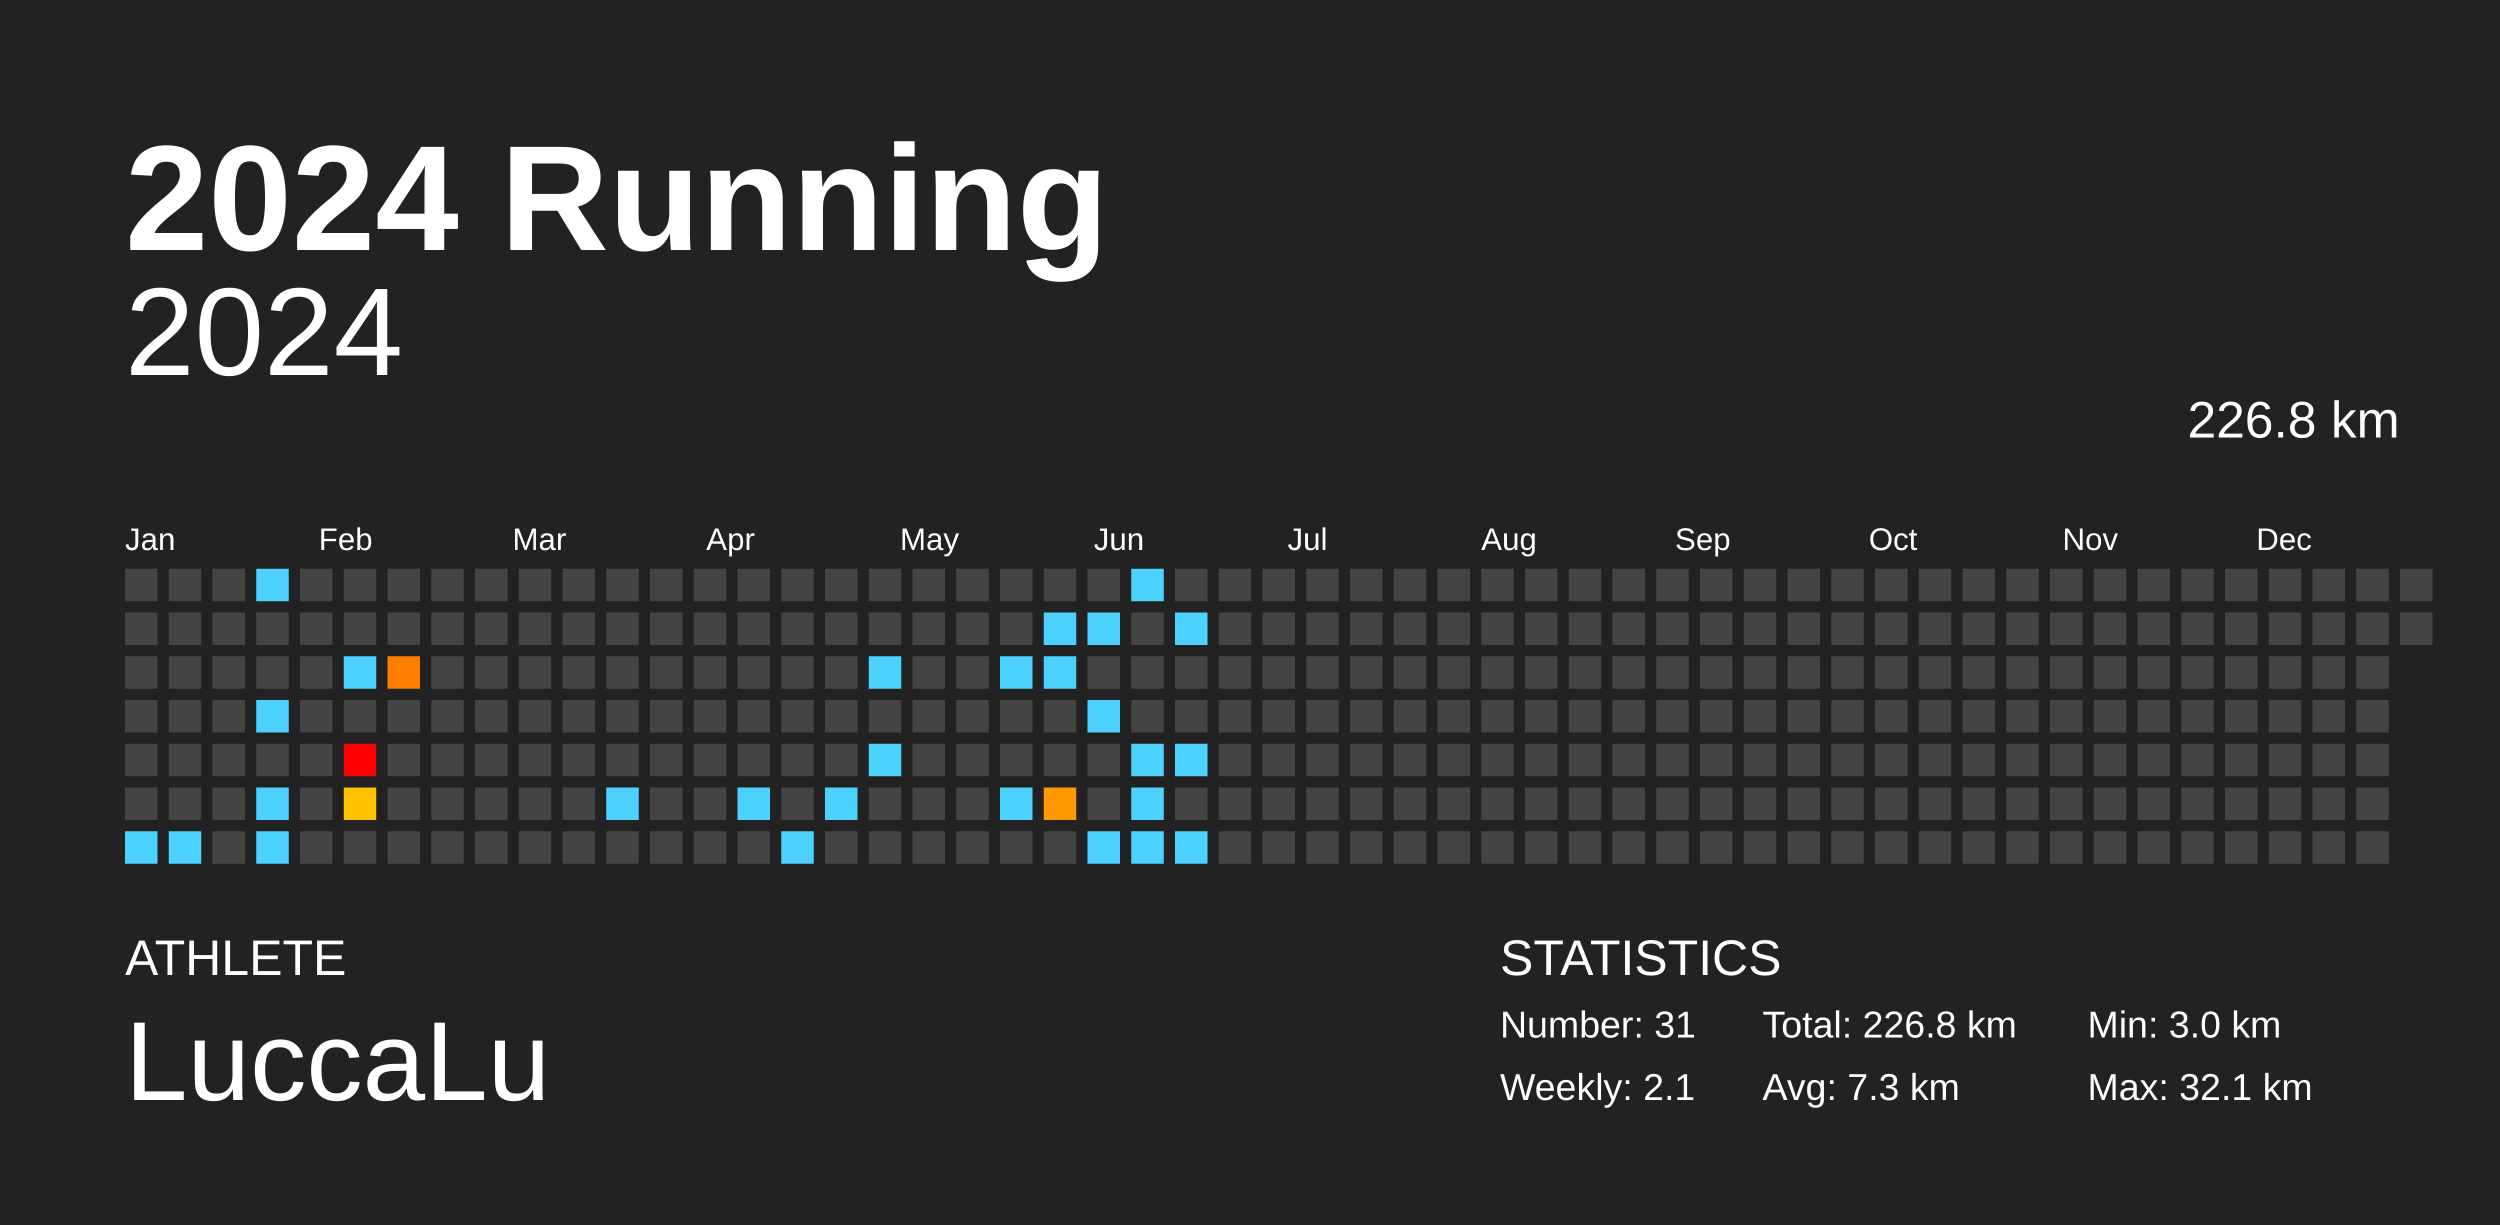
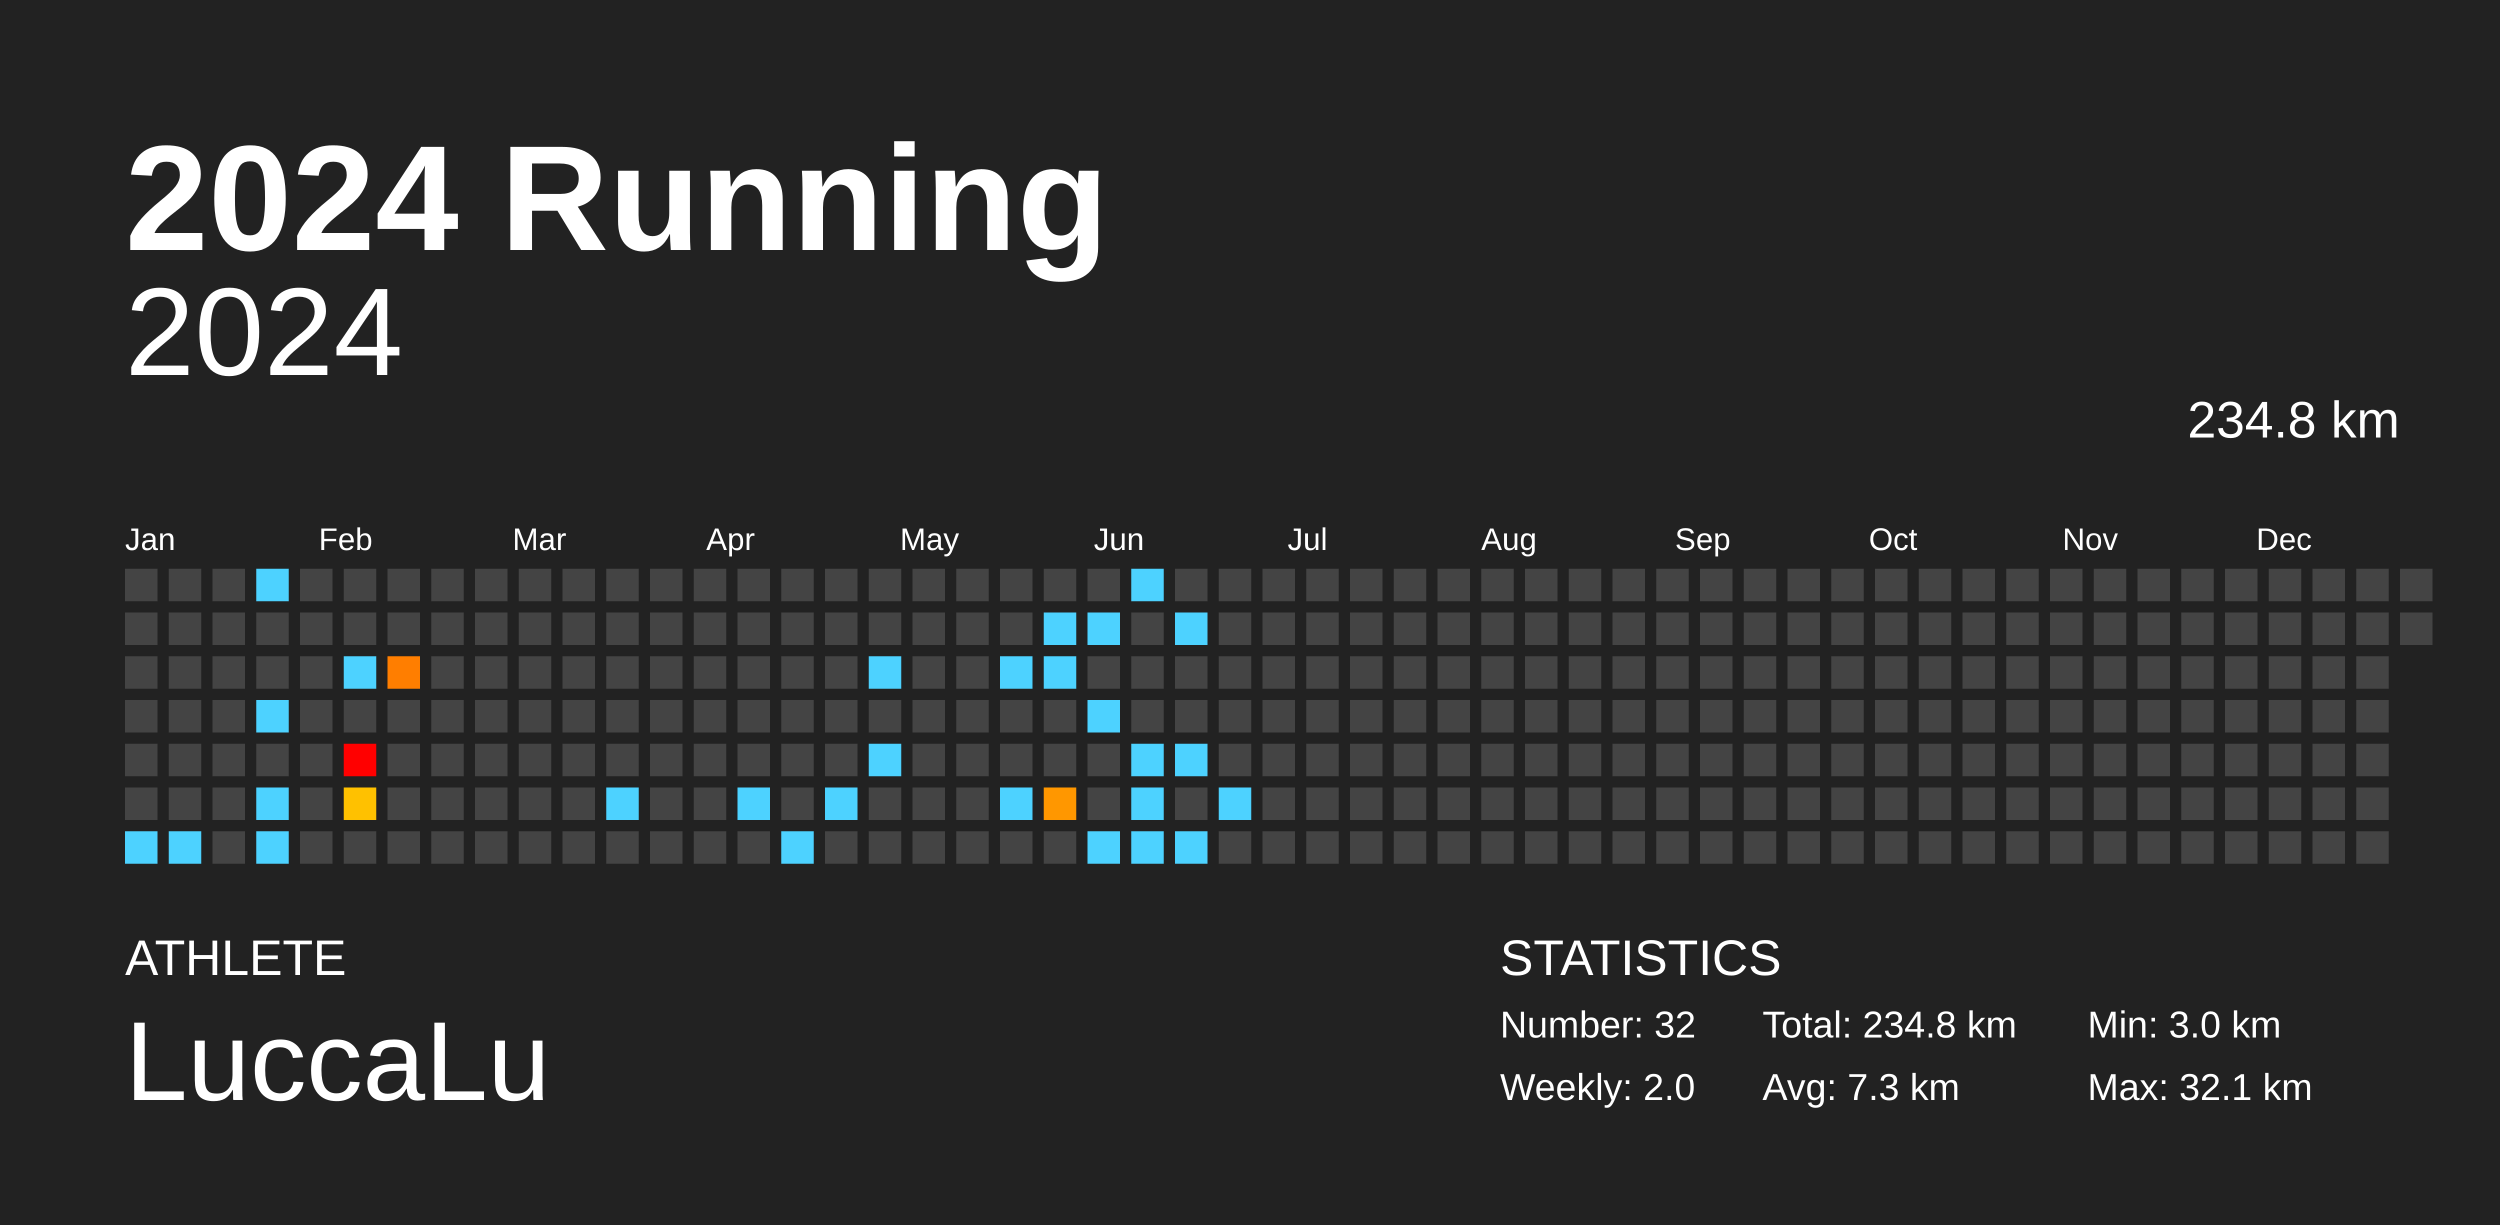
<svg xmlns="http://www.w3.org/2000/svg" baseProfile="full" height="98mm" version="1.1" viewBox="0,0,200,98" width="200mm">
  <defs />
  <rect fill="#222222" height="98" width="200" x="0" y="0" />
  <text fill="#FFFFFF" style="font-size:12px; font-family:Arial; font-weight:bold;" x="10" y="20">2024 Running</text>
  <text fill="#FFFFFF" style="font-size:4px; font-family:Arial" x="10" y="78">ATHLETE</text>
  <text fill="#FFFFFF" style="font-size:9px; font-family:Arial" x="10" y="88">LuccaLu</text>
  <text fill="#FFFFFF" style="font-size:4px; font-family:Arial" x="120" y="78">STATISTICS</text>
-   <text fill="#FFFFFF" style="font-size:3px; font-family:Arial" x="120" y="83">Number: 31</text>
-   <text fill="#FFFFFF" style="font-size:3px; font-family:Arial" x="120" y="88">Weekly: 2.1</text>
-   <text fill="#FFFFFF" style="font-size:3px; font-family:Arial" x="141" y="83">Total: 226.8 km</text>
+   <text fill="#FFFFFF" style="font-size:3px; font-family:Arial" x="120" y="83">Number: 32</text>
+   <text fill="#FFFFFF" style="font-size:3px; font-family:Arial" x="120" y="88">Weekly: 2.0</text>
+   <text fill="#FFFFFF" style="font-size:3px; font-family:Arial" x="141" y="83">Total: 234.8 km</text>
  <text fill="#FFFFFF" style="font-size:3px; font-family:Arial" x="141" y="88">Avg: 7.3 km</text>
  <text fill="#FFFFFF" style="font-size:3px; font-family:Arial" x="167" y="83">Min: 3.0 km</text>
  <text fill="#FFFFFF" style="font-size:3px; font-family:Arial" x="167" y="88">Max: 32.1 km</text>
  <text alignment-baseline="hanging" fill="#FFFFFF" style="font-size:10.0px; font-family:Arial;" x="10" y="30">2024</text>
-   <text alignment-baseline="hanging" fill="#FFFFFF" style="font-size:4.125px; font-family:Arial;" x="175" y="35">226.8 km</text>
+   <text alignment-baseline="hanging" fill="#FFFFFF" style="font-size:4.125px; font-family:Arial;" x="175" y="35">234.8 km</text>
  <text fill="#FFFFFF" style="font-size:2.5px; font-family:Arial" x="10.0" y="44">Jan</text>
  <text fill="#FFFFFF" style="font-size:2.5px; font-family:Arial" x="25.5" y="44">Feb</text>
  <text fill="#FFFFFF" style="font-size:2.5px; font-family:Arial" x="41.0" y="44">Mar</text>
  <text fill="#FFFFFF" style="font-size:2.5px; font-family:Arial" x="56.5" y="44">Apr</text>
  <text fill="#FFFFFF" style="font-size:2.5px; font-family:Arial" x="72.0" y="44">May</text>
  <text fill="#FFFFFF" style="font-size:2.5px; font-family:Arial" x="87.5" y="44">Jun</text>
  <text fill="#FFFFFF" style="font-size:2.5px; font-family:Arial" x="103.0" y="44">Jul</text>
  <text fill="#FFFFFF" style="font-size:2.5px; font-family:Arial" x="118.5" y="44">Aug</text>
  <text fill="#FFFFFF" style="font-size:2.5px; font-family:Arial" x="134.0" y="44">Sep</text>
  <text fill="#FFFFFF" style="font-size:2.5px; font-family:Arial" x="149.5" y="44">Oct</text>
  <text fill="#FFFFFF" style="font-size:2.5px; font-family:Arial" x="165.0" y="44">Nov</text>
  <text fill="#FFFFFF" style="font-size:2.5px; font-family:Arial" x="180.5" y="44">Dec</text>
  <rect fill="#444444" height="2.6" width="2.6" x="10.0" y="45.5" />
  <rect fill="#444444" height="2.6" width="2.6" x="10.0" y="49.0" />
  <rect fill="#444444" height="2.6" width="2.6" x="10.0" y="52.5" />
  <rect fill="#444444" height="2.6" width="2.6" x="10.0" y="56.0" />
  <rect fill="#444444" height="2.6" width="2.6" x="10.0" y="59.5" />
  <rect fill="#444444" height="2.6" width="2.6" x="10.0" y="63.0" />
  <rect fill="#4dd2ff" height="2.6" width="2.6" x="10.0" y="66.5" />
  <rect fill="#444444" height="2.6" width="2.6" x="13.5" y="45.5" />
  <rect fill="#444444" height="2.6" width="2.6" x="13.5" y="49.0" />
  <rect fill="#444444" height="2.6" width="2.6" x="13.5" y="52.5" />
  <rect fill="#444444" height="2.6" width="2.6" x="13.5" y="56.0" />
  <rect fill="#444444" height="2.6" width="2.6" x="13.5" y="59.5" />
  <rect fill="#444444" height="2.6" width="2.6" x="13.5" y="63.0" />
  <rect fill="#4dd2ff" height="2.6" width="2.6" x="13.5" y="66.5" />
  <rect fill="#444444" height="2.6" width="2.6" x="17.0" y="45.5" />
  <rect fill="#444444" height="2.6" width="2.6" x="17.0" y="49.0" />
  <rect fill="#444444" height="2.6" width="2.6" x="17.0" y="52.5" />
  <rect fill="#444444" height="2.6" width="2.6" x="17.0" y="56.0" />
  <rect fill="#444444" height="2.6" width="2.6" x="17.0" y="59.5" />
  <rect fill="#444444" height="2.6" width="2.6" x="17.0" y="63.0" />
  <rect fill="#444444" height="2.6" width="2.6" x="17.0" y="66.5" />
  <rect fill="#4dd2ff" height="2.6" width="2.6" x="20.5" y="45.5" />
  <rect fill="#444444" height="2.6" width="2.6" x="20.5" y="49.0" />
  <rect fill="#444444" height="2.6" width="2.6" x="20.5" y="52.5" />
  <rect fill="#4dd2ff" height="2.6" width="2.6" x="20.5" y="56.0" />
  <rect fill="#444444" height="2.6" width="2.6" x="20.5" y="59.5" />
  <rect fill="#4dd2ff" height="2.6" width="2.6" x="20.5" y="63.0" />
  <rect fill="#4dd2ff" height="2.6" width="2.6" x="20.5" y="66.5" />
  <rect fill="#444444" height="2.6" width="2.6" x="24.0" y="45.5" />
  <rect fill="#444444" height="2.6" width="2.6" x="24.0" y="49.0" />
  <rect fill="#444444" height="2.6" width="2.6" x="24.0" y="52.5" />
  <rect fill="#444444" height="2.6" width="2.6" x="24.0" y="56.0" />
  <rect fill="#444444" height="2.6" width="2.6" x="24.0" y="59.5" />
  <rect fill="#444444" height="2.6" width="2.6" x="24.0" y="63.0" />
  <rect fill="#444444" height="2.6" width="2.6" x="24.0" y="66.5" />
  <rect fill="#444444" height="2.6" width="2.6" x="27.5" y="45.5" />
  <rect fill="#444444" height="2.6" width="2.6" x="27.5" y="49.0" />
  <rect fill="#4dd2ff" height="2.6" width="2.6" x="27.5" y="52.5" />
  <rect fill="#444444" height="2.6" width="2.6" x="27.5" y="56.0" />
  <rect fill="red" height="2.6" width="2.6" x="27.5" y="59.5" />
  <rect fill="#ffc100" height="2.6" width="2.6" x="27.5" y="63.0" />
  <rect fill="#444444" height="2.6" width="2.6" x="27.5" y="66.5" />
  <rect fill="#444444" height="2.6" width="2.6" x="31.0" y="45.5" />
  <rect fill="#444444" height="2.6" width="2.6" x="31.0" y="49.0" />
  <rect fill="#ff7e00" height="2.6" width="2.6" x="31.0" y="52.5" />
  <rect fill="#444444" height="2.6" width="2.6" x="31.0" y="56.0" />
  <rect fill="#444444" height="2.6" width="2.6" x="31.0" y="59.5" />
  <rect fill="#444444" height="2.6" width="2.6" x="31.0" y="63.0" />
  <rect fill="#444444" height="2.6" width="2.6" x="31.0" y="66.5" />
  <rect fill="#444444" height="2.6" width="2.6" x="34.5" y="45.5" />
  <rect fill="#444444" height="2.6" width="2.6" x="34.5" y="49.0" />
  <rect fill="#444444" height="2.6" width="2.6" x="34.5" y="52.5" />
  <rect fill="#444444" height="2.6" width="2.6" x="34.5" y="56.0" />
  <rect fill="#444444" height="2.6" width="2.6" x="34.5" y="59.5" />
  <rect fill="#444444" height="2.6" width="2.6" x="34.5" y="63.0" />
  <rect fill="#444444" height="2.6" width="2.6" x="34.5" y="66.5" />
  <rect fill="#444444" height="2.6" width="2.6" x="38.0" y="45.5" />
  <rect fill="#444444" height="2.6" width="2.6" x="38.0" y="49.0" />
  <rect fill="#444444" height="2.6" width="2.6" x="38.0" y="52.5" />
  <rect fill="#444444" height="2.6" width="2.6" x="38.0" y="56.0" />
  <rect fill="#444444" height="2.6" width="2.6" x="38.0" y="59.5" />
  <rect fill="#444444" height="2.6" width="2.6" x="38.0" y="63.0" />
  <rect fill="#444444" height="2.6" width="2.6" x="38.0" y="66.5" />
  <rect fill="#444444" height="2.6" width="2.6" x="41.5" y="45.5" />
  <rect fill="#444444" height="2.6" width="2.6" x="41.5" y="49.0" />
  <rect fill="#444444" height="2.6" width="2.6" x="41.5" y="52.5" />
  <rect fill="#444444" height="2.6" width="2.6" x="41.5" y="56.0" />
  <rect fill="#444444" height="2.6" width="2.6" x="41.5" y="59.5" />
  <rect fill="#444444" height="2.6" width="2.6" x="41.5" y="63.0" />
  <rect fill="#444444" height="2.6" width="2.6" x="41.5" y="66.5" />
  <rect fill="#444444" height="2.6" width="2.6" x="45.0" y="45.5" />
  <rect fill="#444444" height="2.6" width="2.6" x="45.0" y="49.0" />
  <rect fill="#444444" height="2.6" width="2.6" x="45.0" y="52.5" />
  <rect fill="#444444" height="2.6" width="2.6" x="45.0" y="56.0" />
  <rect fill="#444444" height="2.6" width="2.6" x="45.0" y="59.5" />
  <rect fill="#444444" height="2.6" width="2.6" x="45.0" y="63.0" />
  <rect fill="#444444" height="2.6" width="2.6" x="45.0" y="66.5" />
  <rect fill="#444444" height="2.6" width="2.6" x="48.5" y="45.5" />
  <rect fill="#444444" height="2.6" width="2.6" x="48.5" y="49.0" />
  <rect fill="#444444" height="2.6" width="2.6" x="48.5" y="52.5" />
  <rect fill="#444444" height="2.6" width="2.6" x="48.5" y="56.0" />
  <rect fill="#444444" height="2.6" width="2.6" x="48.5" y="59.5" />
  <rect fill="#4dd2ff" height="2.6" width="2.6" x="48.5" y="63.0" />
  <rect fill="#444444" height="2.6" width="2.6" x="48.5" y="66.5" />
  <rect fill="#444444" height="2.6" width="2.6" x="52.0" y="45.5" />
  <rect fill="#444444" height="2.6" width="2.6" x="52.0" y="49.0" />
  <rect fill="#444444" height="2.6" width="2.6" x="52.0" y="52.5" />
  <rect fill="#444444" height="2.6" width="2.6" x="52.0" y="56.0" />
  <rect fill="#444444" height="2.6" width="2.6" x="52.0" y="59.5" />
  <rect fill="#444444" height="2.6" width="2.6" x="52.0" y="63.0" />
  <rect fill="#444444" height="2.6" width="2.6" x="52.0" y="66.5" />
  <rect fill="#444444" height="2.6" width="2.6" x="55.5" y="45.5" />
  <rect fill="#444444" height="2.6" width="2.6" x="55.5" y="49.0" />
  <rect fill="#444444" height="2.6" width="2.6" x="55.5" y="52.5" />
  <rect fill="#444444" height="2.6" width="2.6" x="55.5" y="56.0" />
  <rect fill="#444444" height="2.6" width="2.6" x="55.5" y="59.5" />
  <rect fill="#444444" height="2.6" width="2.6" x="55.5" y="63.0" />
  <rect fill="#444444" height="2.6" width="2.6" x="55.5" y="66.5" />
  <rect fill="#444444" height="2.6" width="2.6" x="59.0" y="45.5" />
  <rect fill="#444444" height="2.6" width="2.6" x="59.0" y="49.0" />
  <rect fill="#444444" height="2.6" width="2.6" x="59.0" y="52.5" />
  <rect fill="#444444" height="2.6" width="2.6" x="59.0" y="56.0" />
  <rect fill="#444444" height="2.6" width="2.6" x="59.0" y="59.5" />
  <rect fill="#4dd2ff" height="2.6" width="2.6" x="59.0" y="63.0" />
  <rect fill="#444444" height="2.6" width="2.6" x="59.0" y="66.5" />
  <rect fill="#444444" height="2.6" width="2.6" x="62.5" y="45.5" />
  <rect fill="#444444" height="2.6" width="2.6" x="62.5" y="49.0" />
  <rect fill="#444444" height="2.6" width="2.6" x="62.5" y="52.5" />
  <rect fill="#444444" height="2.6" width="2.6" x="62.5" y="56.0" />
  <rect fill="#444444" height="2.6" width="2.6" x="62.5" y="59.5" />
  <rect fill="#444444" height="2.6" width="2.6" x="62.5" y="63.0" />
  <rect fill="#4dd2ff" height="2.6" width="2.6" x="62.5" y="66.5" />
  <rect fill="#444444" height="2.6" width="2.6" x="66.0" y="45.5" />
  <rect fill="#444444" height="2.6" width="2.6" x="66.0" y="49.0" />
  <rect fill="#444444" height="2.6" width="2.6" x="66.0" y="52.5" />
  <rect fill="#444444" height="2.6" width="2.6" x="66.0" y="56.0" />
  <rect fill="#444444" height="2.6" width="2.6" x="66.0" y="59.5" />
  <rect fill="#4dd2ff" height="2.6" width="2.6" x="66.0" y="63.0" />
  <rect fill="#444444" height="2.6" width="2.6" x="66.0" y="66.5" />
  <rect fill="#444444" height="2.6" width="2.6" x="69.5" y="45.5" />
  <rect fill="#444444" height="2.6" width="2.6" x="69.5" y="49.0" />
  <rect fill="#4dd2ff" height="2.6" width="2.6" x="69.5" y="52.5" />
  <rect fill="#444444" height="2.6" width="2.6" x="69.5" y="56.0" />
  <rect fill="#4dd2ff" height="2.6" width="2.6" x="69.5" y="59.5" />
  <rect fill="#444444" height="2.6" width="2.6" x="69.5" y="63.0" />
  <rect fill="#444444" height="2.6" width="2.6" x="69.5" y="66.5" />
  <rect fill="#444444" height="2.6" width="2.6" x="73.0" y="45.5" />
  <rect fill="#444444" height="2.6" width="2.6" x="73.0" y="49.0" />
  <rect fill="#444444" height="2.6" width="2.6" x="73.0" y="52.5" />
  <rect fill="#444444" height="2.6" width="2.6" x="73.0" y="56.0" />
  <rect fill="#444444" height="2.6" width="2.6" x="73.0" y="59.5" />
  <rect fill="#444444" height="2.6" width="2.6" x="73.0" y="63.0" />
  <rect fill="#444444" height="2.6" width="2.6" x="73.0" y="66.5" />
  <rect fill="#444444" height="2.6" width="2.6" x="76.5" y="45.5" />
  <rect fill="#444444" height="2.6" width="2.6" x="76.5" y="49.0" />
  <rect fill="#444444" height="2.6" width="2.6" x="76.5" y="52.5" />
  <rect fill="#444444" height="2.6" width="2.6" x="76.5" y="56.0" />
  <rect fill="#444444" height="2.6" width="2.6" x="76.5" y="59.5" />
  <rect fill="#444444" height="2.6" width="2.6" x="76.5" y="63.0" />
  <rect fill="#444444" height="2.6" width="2.6" x="76.5" y="66.5" />
  <rect fill="#444444" height="2.6" width="2.6" x="80.0" y="45.5" />
  <rect fill="#444444" height="2.6" width="2.6" x="80.0" y="49.0" />
  <rect fill="#4dd2ff" height="2.6" width="2.6" x="80.0" y="52.5" />
  <rect fill="#444444" height="2.6" width="2.6" x="80.0" y="56.0" />
  <rect fill="#444444" height="2.6" width="2.6" x="80.0" y="59.5" />
  <rect fill="#4dd2ff" height="2.6" width="2.6" x="80.0" y="63.0" />
  <rect fill="#444444" height="2.6" width="2.6" x="80.0" y="66.5" />
  <rect fill="#444444" height="2.6" width="2.6" x="83.5" y="45.5" />
  <rect fill="#4dd2ff" height="2.6" width="2.6" x="83.5" y="49.0" />
  <rect fill="#4dd2ff" height="2.6" width="2.6" x="83.5" y="52.5" />
  <rect fill="#444444" height="2.6" width="2.6" x="83.5" y="56.0" />
  <rect fill="#444444" height="2.6" width="2.6" x="83.5" y="59.5" />
  <rect fill="#ff9700" height="2.6" width="2.6" x="83.5" y="63.0" />
  <rect fill="#444444" height="2.6" width="2.6" x="83.5" y="66.5" />
  <rect fill="#444444" height="2.6" width="2.6" x="87.0" y="45.5" />
  <rect fill="#4dd2ff" height="2.6" width="2.6" x="87.0" y="49.0" />
  <rect fill="#444444" height="2.6" width="2.6" x="87.0" y="52.5" />
  <rect fill="#4dd2ff" height="2.6" width="2.6" x="87.0" y="56.0" />
  <rect fill="#444444" height="2.6" width="2.6" x="87.0" y="59.5" />
  <rect fill="#444444" height="2.6" width="2.6" x="87.0" y="63.0" />
  <rect fill="#4dd2ff" height="2.6" width="2.6" x="87.0" y="66.5" />
  <rect fill="#4dd2ff" height="2.6" width="2.6" x="90.5" y="45.5" />
  <rect fill="#444444" height="2.6" width="2.6" x="90.5" y="49.0" />
  <rect fill="#444444" height="2.6" width="2.6" x="90.5" y="52.5" />
  <rect fill="#444444" height="2.6" width="2.6" x="90.5" y="56.0" />
  <rect fill="#4dd2ff" height="2.6" width="2.6" x="90.5" y="59.5" />
  <rect fill="#4dd2ff" height="2.6" width="2.6" x="90.5" y="63.0" />
  <rect fill="#4dd2ff" height="2.6" width="2.6" x="90.5" y="66.5" />
  <rect fill="#444444" height="2.6" width="2.6" x="94.0" y="45.5" />
  <rect fill="#4dd2ff" height="2.6" width="2.6" x="94.0" y="49.0" />
  <rect fill="#444444" height="2.6" width="2.6" x="94.0" y="52.5" />
  <rect fill="#444444" height="2.6" width="2.6" x="94.0" y="56.0" />
  <rect fill="#4dd2ff" height="2.6" width="2.6" x="94.0" y="59.5" />
  <rect fill="#444444" height="2.6" width="2.6" x="94.0" y="63.0" />
  <rect fill="#4dd2ff" height="2.6" width="2.6" x="94.0" y="66.5" />
  <rect fill="#444444" height="2.6" width="2.6" x="97.5" y="45.5" />
  <rect fill="#444444" height="2.6" width="2.6" x="97.5" y="49.0" />
  <rect fill="#444444" height="2.6" width="2.6" x="97.5" y="52.5" />
  <rect fill="#444444" height="2.6" width="2.6" x="97.5" y="56.0" />
  <rect fill="#444444" height="2.6" width="2.6" x="97.5" y="59.5" />
-   <rect fill="#444444" height="2.6" width="2.6" x="97.5" y="63.0" />
+   <rect fill="#4dd2ff" height="2.6" width="2.6" x="97.5" y="63.0" />
  <rect fill="#444444" height="2.6" width="2.6" x="97.5" y="66.5" />
  <rect fill="#444444" height="2.6" width="2.6" x="101.0" y="45.5" />
  <rect fill="#444444" height="2.6" width="2.6" x="101.0" y="49.0" />
  <rect fill="#444444" height="2.6" width="2.6" x="101.0" y="52.5" />
  <rect fill="#444444" height="2.6" width="2.6" x="101.0" y="56.0" />
  <rect fill="#444444" height="2.6" width="2.6" x="101.0" y="59.5" />
  <rect fill="#444444" height="2.6" width="2.6" x="101.0" y="63.0" />
  <rect fill="#444444" height="2.6" width="2.6" x="101.0" y="66.5" />
  <rect fill="#444444" height="2.6" width="2.6" x="104.5" y="45.5" />
  <rect fill="#444444" height="2.6" width="2.6" x="104.5" y="49.0" />
  <rect fill="#444444" height="2.6" width="2.6" x="104.5" y="52.5" />
  <rect fill="#444444" height="2.6" width="2.6" x="104.5" y="56.0" />
  <rect fill="#444444" height="2.6" width="2.6" x="104.5" y="59.5" />
  <rect fill="#444444" height="2.6" width="2.6" x="104.5" y="63.0" />
  <rect fill="#444444" height="2.6" width="2.6" x="104.5" y="66.5" />
  <rect fill="#444444" height="2.6" width="2.6" x="108.0" y="45.5" />
  <rect fill="#444444" height="2.6" width="2.6" x="108.0" y="49.0" />
  <rect fill="#444444" height="2.6" width="2.6" x="108.0" y="52.5" />
  <rect fill="#444444" height="2.6" width="2.6" x="108.0" y="56.0" />
  <rect fill="#444444" height="2.6" width="2.6" x="108.0" y="59.5" />
  <rect fill="#444444" height="2.6" width="2.6" x="108.0" y="63.0" />
  <rect fill="#444444" height="2.6" width="2.6" x="108.0" y="66.5" />
  <rect fill="#444444" height="2.6" width="2.6" x="111.5" y="45.5" />
  <rect fill="#444444" height="2.6" width="2.6" x="111.5" y="49.0" />
  <rect fill="#444444" height="2.6" width="2.6" x="111.5" y="52.5" />
  <rect fill="#444444" height="2.6" width="2.6" x="111.5" y="56.0" />
  <rect fill="#444444" height="2.6" width="2.6" x="111.5" y="59.5" />
  <rect fill="#444444" height="2.6" width="2.6" x="111.5" y="63.0" />
  <rect fill="#444444" height="2.6" width="2.6" x="111.5" y="66.5" />
  <rect fill="#444444" height="2.6" width="2.6" x="115.0" y="45.5" />
  <rect fill="#444444" height="2.6" width="2.6" x="115.0" y="49.0" />
  <rect fill="#444444" height="2.6" width="2.6" x="115.0" y="52.5" />
  <rect fill="#444444" height="2.6" width="2.6" x="115.0" y="56.0" />
  <rect fill="#444444" height="2.6" width="2.6" x="115.0" y="59.5" />
  <rect fill="#444444" height="2.6" width="2.6" x="115.0" y="63.0" />
  <rect fill="#444444" height="2.6" width="2.6" x="115.0" y="66.5" />
  <rect fill="#444444" height="2.6" width="2.6" x="118.5" y="45.5" />
  <rect fill="#444444" height="2.6" width="2.6" x="118.5" y="49.0" />
  <rect fill="#444444" height="2.6" width="2.6" x="118.5" y="52.5" />
  <rect fill="#444444" height="2.6" width="2.6" x="118.5" y="56.0" />
  <rect fill="#444444" height="2.6" width="2.6" x="118.5" y="59.5" />
  <rect fill="#444444" height="2.6" width="2.6" x="118.5" y="63.0" />
  <rect fill="#444444" height="2.6" width="2.6" x="118.5" y="66.5" />
  <rect fill="#444444" height="2.6" width="2.6" x="122.0" y="45.5" />
  <rect fill="#444444" height="2.6" width="2.6" x="122.0" y="49.0" />
  <rect fill="#444444" height="2.6" width="2.6" x="122.0" y="52.5" />
  <rect fill="#444444" height="2.6" width="2.6" x="122.0" y="56.0" />
  <rect fill="#444444" height="2.6" width="2.6" x="122.0" y="59.5" />
  <rect fill="#444444" height="2.6" width="2.6" x="122.0" y="63.0" />
  <rect fill="#444444" height="2.6" width="2.6" x="122.0" y="66.5" />
  <rect fill="#444444" height="2.6" width="2.6" x="125.5" y="45.5" />
  <rect fill="#444444" height="2.6" width="2.6" x="125.5" y="49.0" />
  <rect fill="#444444" height="2.6" width="2.6" x="125.5" y="52.5" />
  <rect fill="#444444" height="2.6" width="2.6" x="125.5" y="56.0" />
  <rect fill="#444444" height="2.6" width="2.6" x="125.5" y="59.5" />
  <rect fill="#444444" height="2.6" width="2.6" x="125.5" y="63.0" />
  <rect fill="#444444" height="2.6" width="2.6" x="125.5" y="66.5" />
  <rect fill="#444444" height="2.6" width="2.6" x="129.0" y="45.5" />
  <rect fill="#444444" height="2.6" width="2.6" x="129.0" y="49.0" />
  <rect fill="#444444" height="2.6" width="2.6" x="129.0" y="52.5" />
  <rect fill="#444444" height="2.6" width="2.6" x="129.0" y="56.0" />
  <rect fill="#444444" height="2.6" width="2.6" x="129.0" y="59.5" />
  <rect fill="#444444" height="2.6" width="2.6" x="129.0" y="63.0" />
  <rect fill="#444444" height="2.6" width="2.6" x="129.0" y="66.5" />
  <rect fill="#444444" height="2.6" width="2.6" x="132.5" y="45.5" />
  <rect fill="#444444" height="2.6" width="2.6" x="132.5" y="49.0" />
  <rect fill="#444444" height="2.6" width="2.6" x="132.5" y="52.5" />
  <rect fill="#444444" height="2.6" width="2.6" x="132.5" y="56.0" />
  <rect fill="#444444" height="2.6" width="2.6" x="132.5" y="59.5" />
  <rect fill="#444444" height="2.6" width="2.6" x="132.5" y="63.0" />
  <rect fill="#444444" height="2.6" width="2.6" x="132.5" y="66.5" />
  <rect fill="#444444" height="2.6" width="2.6" x="136.0" y="45.5" />
  <rect fill="#444444" height="2.6" width="2.6" x="136.0" y="49.0" />
  <rect fill="#444444" height="2.6" width="2.6" x="136.0" y="52.5" />
  <rect fill="#444444" height="2.6" width="2.6" x="136.0" y="56.0" />
  <rect fill="#444444" height="2.6" width="2.6" x="136.0" y="59.5" />
  <rect fill="#444444" height="2.6" width="2.6" x="136.0" y="63.0" />
  <rect fill="#444444" height="2.6" width="2.6" x="136.0" y="66.5" />
  <rect fill="#444444" height="2.6" width="2.6" x="139.5" y="45.5" />
  <rect fill="#444444" height="2.6" width="2.6" x="139.5" y="49.0" />
  <rect fill="#444444" height="2.6" width="2.6" x="139.5" y="52.5" />
  <rect fill="#444444" height="2.6" width="2.6" x="139.5" y="56.0" />
  <rect fill="#444444" height="2.6" width="2.6" x="139.5" y="59.5" />
  <rect fill="#444444" height="2.6" width="2.6" x="139.5" y="63.0" />
  <rect fill="#444444" height="2.6" width="2.6" x="139.5" y="66.5" />
  <rect fill="#444444" height="2.6" width="2.6" x="143.0" y="45.5" />
  <rect fill="#444444" height="2.6" width="2.6" x="143.0" y="49.0" />
  <rect fill="#444444" height="2.6" width="2.6" x="143.0" y="52.5" />
  <rect fill="#444444" height="2.6" width="2.6" x="143.0" y="56.0" />
  <rect fill="#444444" height="2.6" width="2.6" x="143.0" y="59.5" />
  <rect fill="#444444" height="2.6" width="2.6" x="143.0" y="63.0" />
  <rect fill="#444444" height="2.6" width="2.6" x="143.0" y="66.5" />
  <rect fill="#444444" height="2.6" width="2.6" x="146.5" y="45.5" />
  <rect fill="#444444" height="2.6" width="2.6" x="146.5" y="49.0" />
  <rect fill="#444444" height="2.6" width="2.6" x="146.5" y="52.5" />
  <rect fill="#444444" height="2.6" width="2.6" x="146.5" y="56.0" />
  <rect fill="#444444" height="2.6" width="2.6" x="146.5" y="59.5" />
  <rect fill="#444444" height="2.6" width="2.6" x="146.5" y="63.0" />
  <rect fill="#444444" height="2.6" width="2.6" x="146.5" y="66.5" />
  <rect fill="#444444" height="2.6" width="2.6" x="150.0" y="45.5" />
  <rect fill="#444444" height="2.6" width="2.6" x="150.0" y="49.0" />
  <rect fill="#444444" height="2.6" width="2.6" x="150.0" y="52.5" />
  <rect fill="#444444" height="2.6" width="2.6" x="150.0" y="56.0" />
  <rect fill="#444444" height="2.6" width="2.6" x="150.0" y="59.5" />
  <rect fill="#444444" height="2.6" width="2.6" x="150.0" y="63.0" />
  <rect fill="#444444" height="2.6" width="2.6" x="150.0" y="66.5" />
  <rect fill="#444444" height="2.6" width="2.6" x="153.5" y="45.5" />
  <rect fill="#444444" height="2.6" width="2.6" x="153.5" y="49.0" />
  <rect fill="#444444" height="2.6" width="2.6" x="153.5" y="52.5" />
  <rect fill="#444444" height="2.6" width="2.6" x="153.5" y="56.0" />
  <rect fill="#444444" height="2.6" width="2.6" x="153.5" y="59.5" />
  <rect fill="#444444" height="2.6" width="2.6" x="153.5" y="63.0" />
  <rect fill="#444444" height="2.6" width="2.6" x="153.5" y="66.5" />
  <rect fill="#444444" height="2.6" width="2.6" x="157.0" y="45.5" />
  <rect fill="#444444" height="2.6" width="2.6" x="157.0" y="49.0" />
  <rect fill="#444444" height="2.6" width="2.6" x="157.0" y="52.5" />
  <rect fill="#444444" height="2.6" width="2.6" x="157.0" y="56.0" />
  <rect fill="#444444" height="2.6" width="2.6" x="157.0" y="59.5" />
  <rect fill="#444444" height="2.6" width="2.6" x="157.0" y="63.0" />
  <rect fill="#444444" height="2.6" width="2.6" x="157.0" y="66.5" />
  <rect fill="#444444" height="2.6" width="2.6" x="160.5" y="45.5" />
  <rect fill="#444444" height="2.6" width="2.6" x="160.5" y="49.0" />
  <rect fill="#444444" height="2.6" width="2.6" x="160.5" y="52.5" />
  <rect fill="#444444" height="2.6" width="2.6" x="160.5" y="56.0" />
  <rect fill="#444444" height="2.6" width="2.6" x="160.5" y="59.5" />
  <rect fill="#444444" height="2.6" width="2.6" x="160.5" y="63.0" />
  <rect fill="#444444" height="2.6" width="2.6" x="160.5" y="66.5" />
  <rect fill="#444444" height="2.6" width="2.6" x="164.0" y="45.5" />
  <rect fill="#444444" height="2.6" width="2.6" x="164.0" y="49.0" />
  <rect fill="#444444" height="2.6" width="2.6" x="164.0" y="52.5" />
  <rect fill="#444444" height="2.6" width="2.6" x="164.0" y="56.0" />
  <rect fill="#444444" height="2.6" width="2.6" x="164.0" y="59.5" />
  <rect fill="#444444" height="2.6" width="2.6" x="164.0" y="63.0" />
  <rect fill="#444444" height="2.6" width="2.6" x="164.0" y="66.5" />
  <rect fill="#444444" height="2.6" width="2.6" x="167.5" y="45.5" />
  <rect fill="#444444" height="2.6" width="2.6" x="167.5" y="49.0" />
  <rect fill="#444444" height="2.6" width="2.6" x="167.5" y="52.5" />
  <rect fill="#444444" height="2.6" width="2.6" x="167.5" y="56.0" />
  <rect fill="#444444" height="2.6" width="2.6" x="167.5" y="59.5" />
  <rect fill="#444444" height="2.6" width="2.6" x="167.5" y="63.0" />
  <rect fill="#444444" height="2.6" width="2.6" x="167.5" y="66.5" />
  <rect fill="#444444" height="2.6" width="2.6" x="171.0" y="45.5" />
  <rect fill="#444444" height="2.6" width="2.6" x="171.0" y="49.0" />
  <rect fill="#444444" height="2.6" width="2.6" x="171.0" y="52.5" />
  <rect fill="#444444" height="2.6" width="2.6" x="171.0" y="56.0" />
  <rect fill="#444444" height="2.6" width="2.6" x="171.0" y="59.5" />
  <rect fill="#444444" height="2.6" width="2.6" x="171.0" y="63.0" />
  <rect fill="#444444" height="2.6" width="2.6" x="171.0" y="66.5" />
  <rect fill="#444444" height="2.6" width="2.6" x="174.5" y="45.5" />
  <rect fill="#444444" height="2.6" width="2.6" x="174.5" y="49.0" />
  <rect fill="#444444" height="2.6" width="2.6" x="174.5" y="52.5" />
  <rect fill="#444444" height="2.6" width="2.6" x="174.5" y="56.0" />
  <rect fill="#444444" height="2.6" width="2.6" x="174.5" y="59.5" />
  <rect fill="#444444" height="2.6" width="2.6" x="174.5" y="63.0" />
  <rect fill="#444444" height="2.6" width="2.6" x="174.5" y="66.5" />
  <rect fill="#444444" height="2.6" width="2.6" x="178.0" y="45.5" />
  <rect fill="#444444" height="2.6" width="2.6" x="178.0" y="49.0" />
  <rect fill="#444444" height="2.6" width="2.6" x="178.0" y="52.5" />
  <rect fill="#444444" height="2.6" width="2.6" x="178.0" y="56.0" />
  <rect fill="#444444" height="2.6" width="2.6" x="178.0" y="59.5" />
  <rect fill="#444444" height="2.6" width="2.6" x="178.0" y="63.0" />
  <rect fill="#444444" height="2.6" width="2.6" x="178.0" y="66.5" />
  <rect fill="#444444" height="2.6" width="2.6" x="181.5" y="45.5" />
  <rect fill="#444444" height="2.6" width="2.6" x="181.5" y="49.0" />
  <rect fill="#444444" height="2.6" width="2.6" x="181.5" y="52.5" />
  <rect fill="#444444" height="2.6" width="2.6" x="181.5" y="56.0" />
  <rect fill="#444444" height="2.6" width="2.6" x="181.5" y="59.5" />
  <rect fill="#444444" height="2.6" width="2.6" x="181.5" y="63.0" />
  <rect fill="#444444" height="2.6" width="2.6" x="181.5" y="66.5" />
  <rect fill="#444444" height="2.6" width="2.6" x="185.0" y="45.5" />
  <rect fill="#444444" height="2.6" width="2.6" x="185.0" y="49.0" />
  <rect fill="#444444" height="2.6" width="2.6" x="185.0" y="52.5" />
  <rect fill="#444444" height="2.6" width="2.6" x="185.0" y="56.0" />
  <rect fill="#444444" height="2.6" width="2.6" x="185.0" y="59.5" />
  <rect fill="#444444" height="2.6" width="2.6" x="185.0" y="63.0" />
  <rect fill="#444444" height="2.6" width="2.6" x="185.0" y="66.5" />
  <rect fill="#444444" height="2.6" width="2.6" x="188.5" y="45.5" />
  <rect fill="#444444" height="2.6" width="2.6" x="188.5" y="49.0" />
  <rect fill="#444444" height="2.6" width="2.6" x="188.5" y="52.5" />
  <rect fill="#444444" height="2.6" width="2.6" x="188.5" y="56.0" />
  <rect fill="#444444" height="2.6" width="2.6" x="188.5" y="59.5" />
  <rect fill="#444444" height="2.6" width="2.6" x="188.5" y="63.0" />
  <rect fill="#444444" height="2.6" width="2.6" x="188.5" y="66.5" />
  <rect fill="#444444" height="2.6" width="2.6" x="192.0" y="45.5" />
  <rect fill="#444444" height="2.6" width="2.6" x="192.0" y="49.0" />
</svg>
